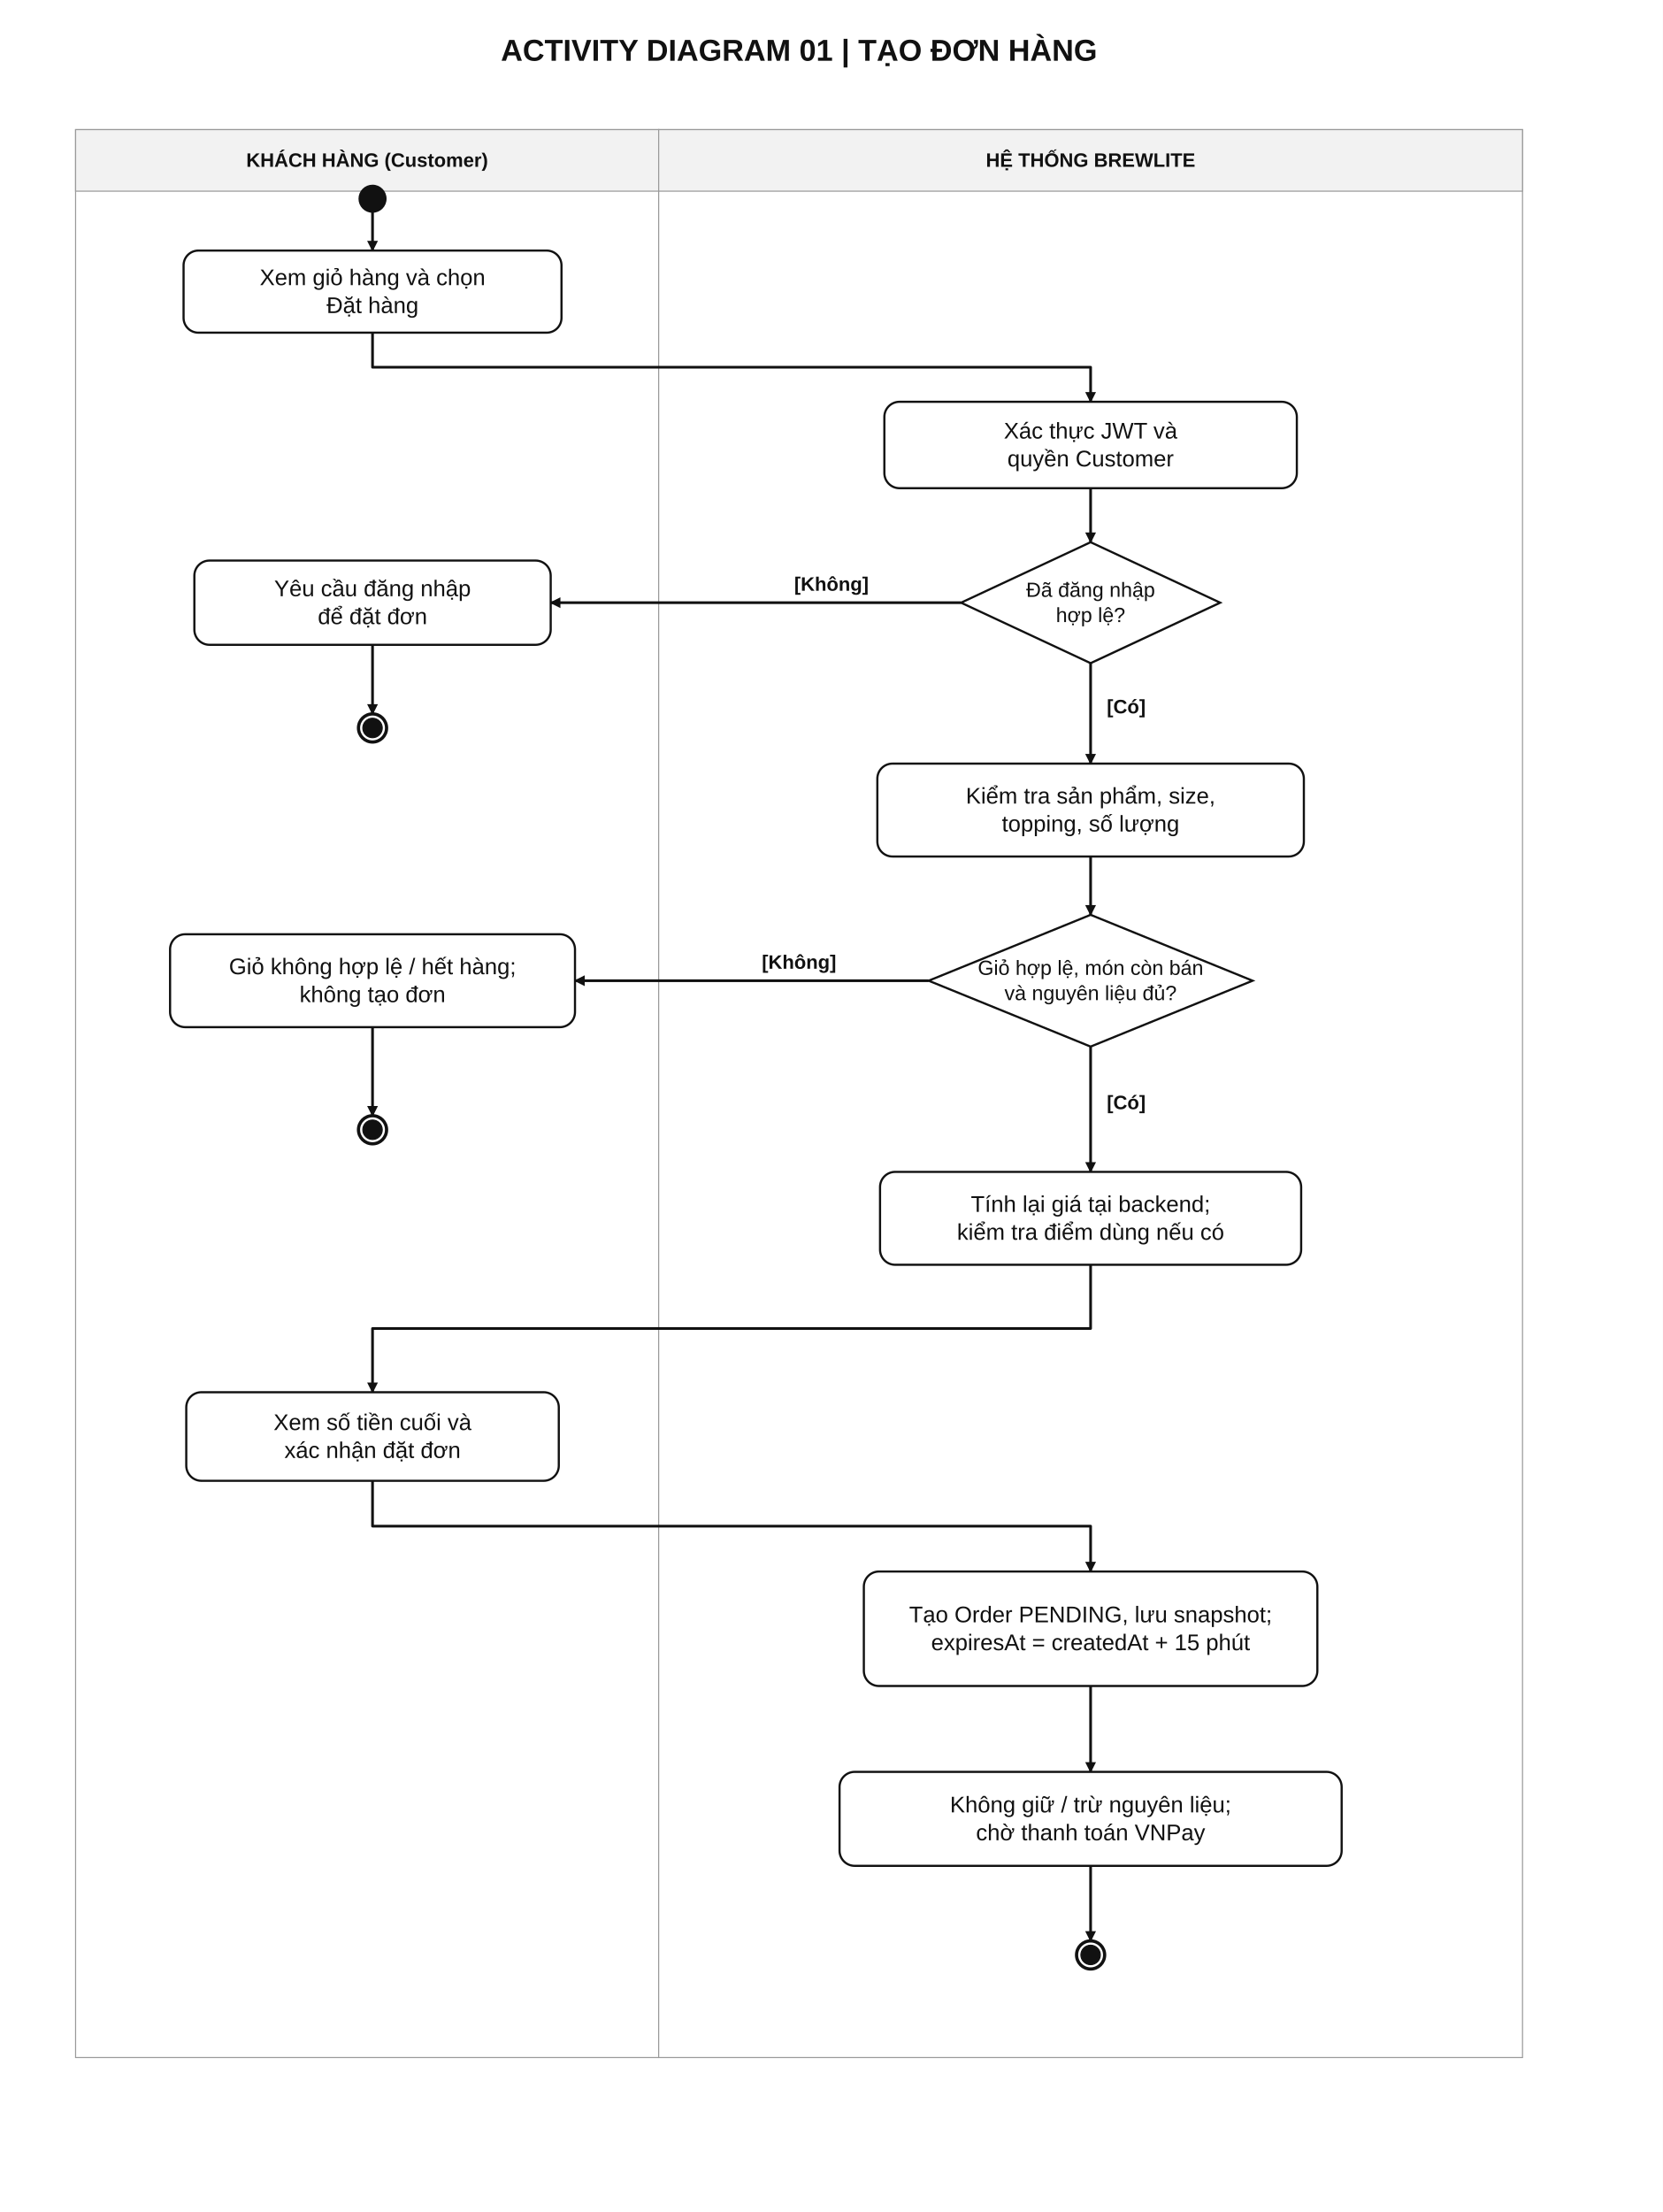
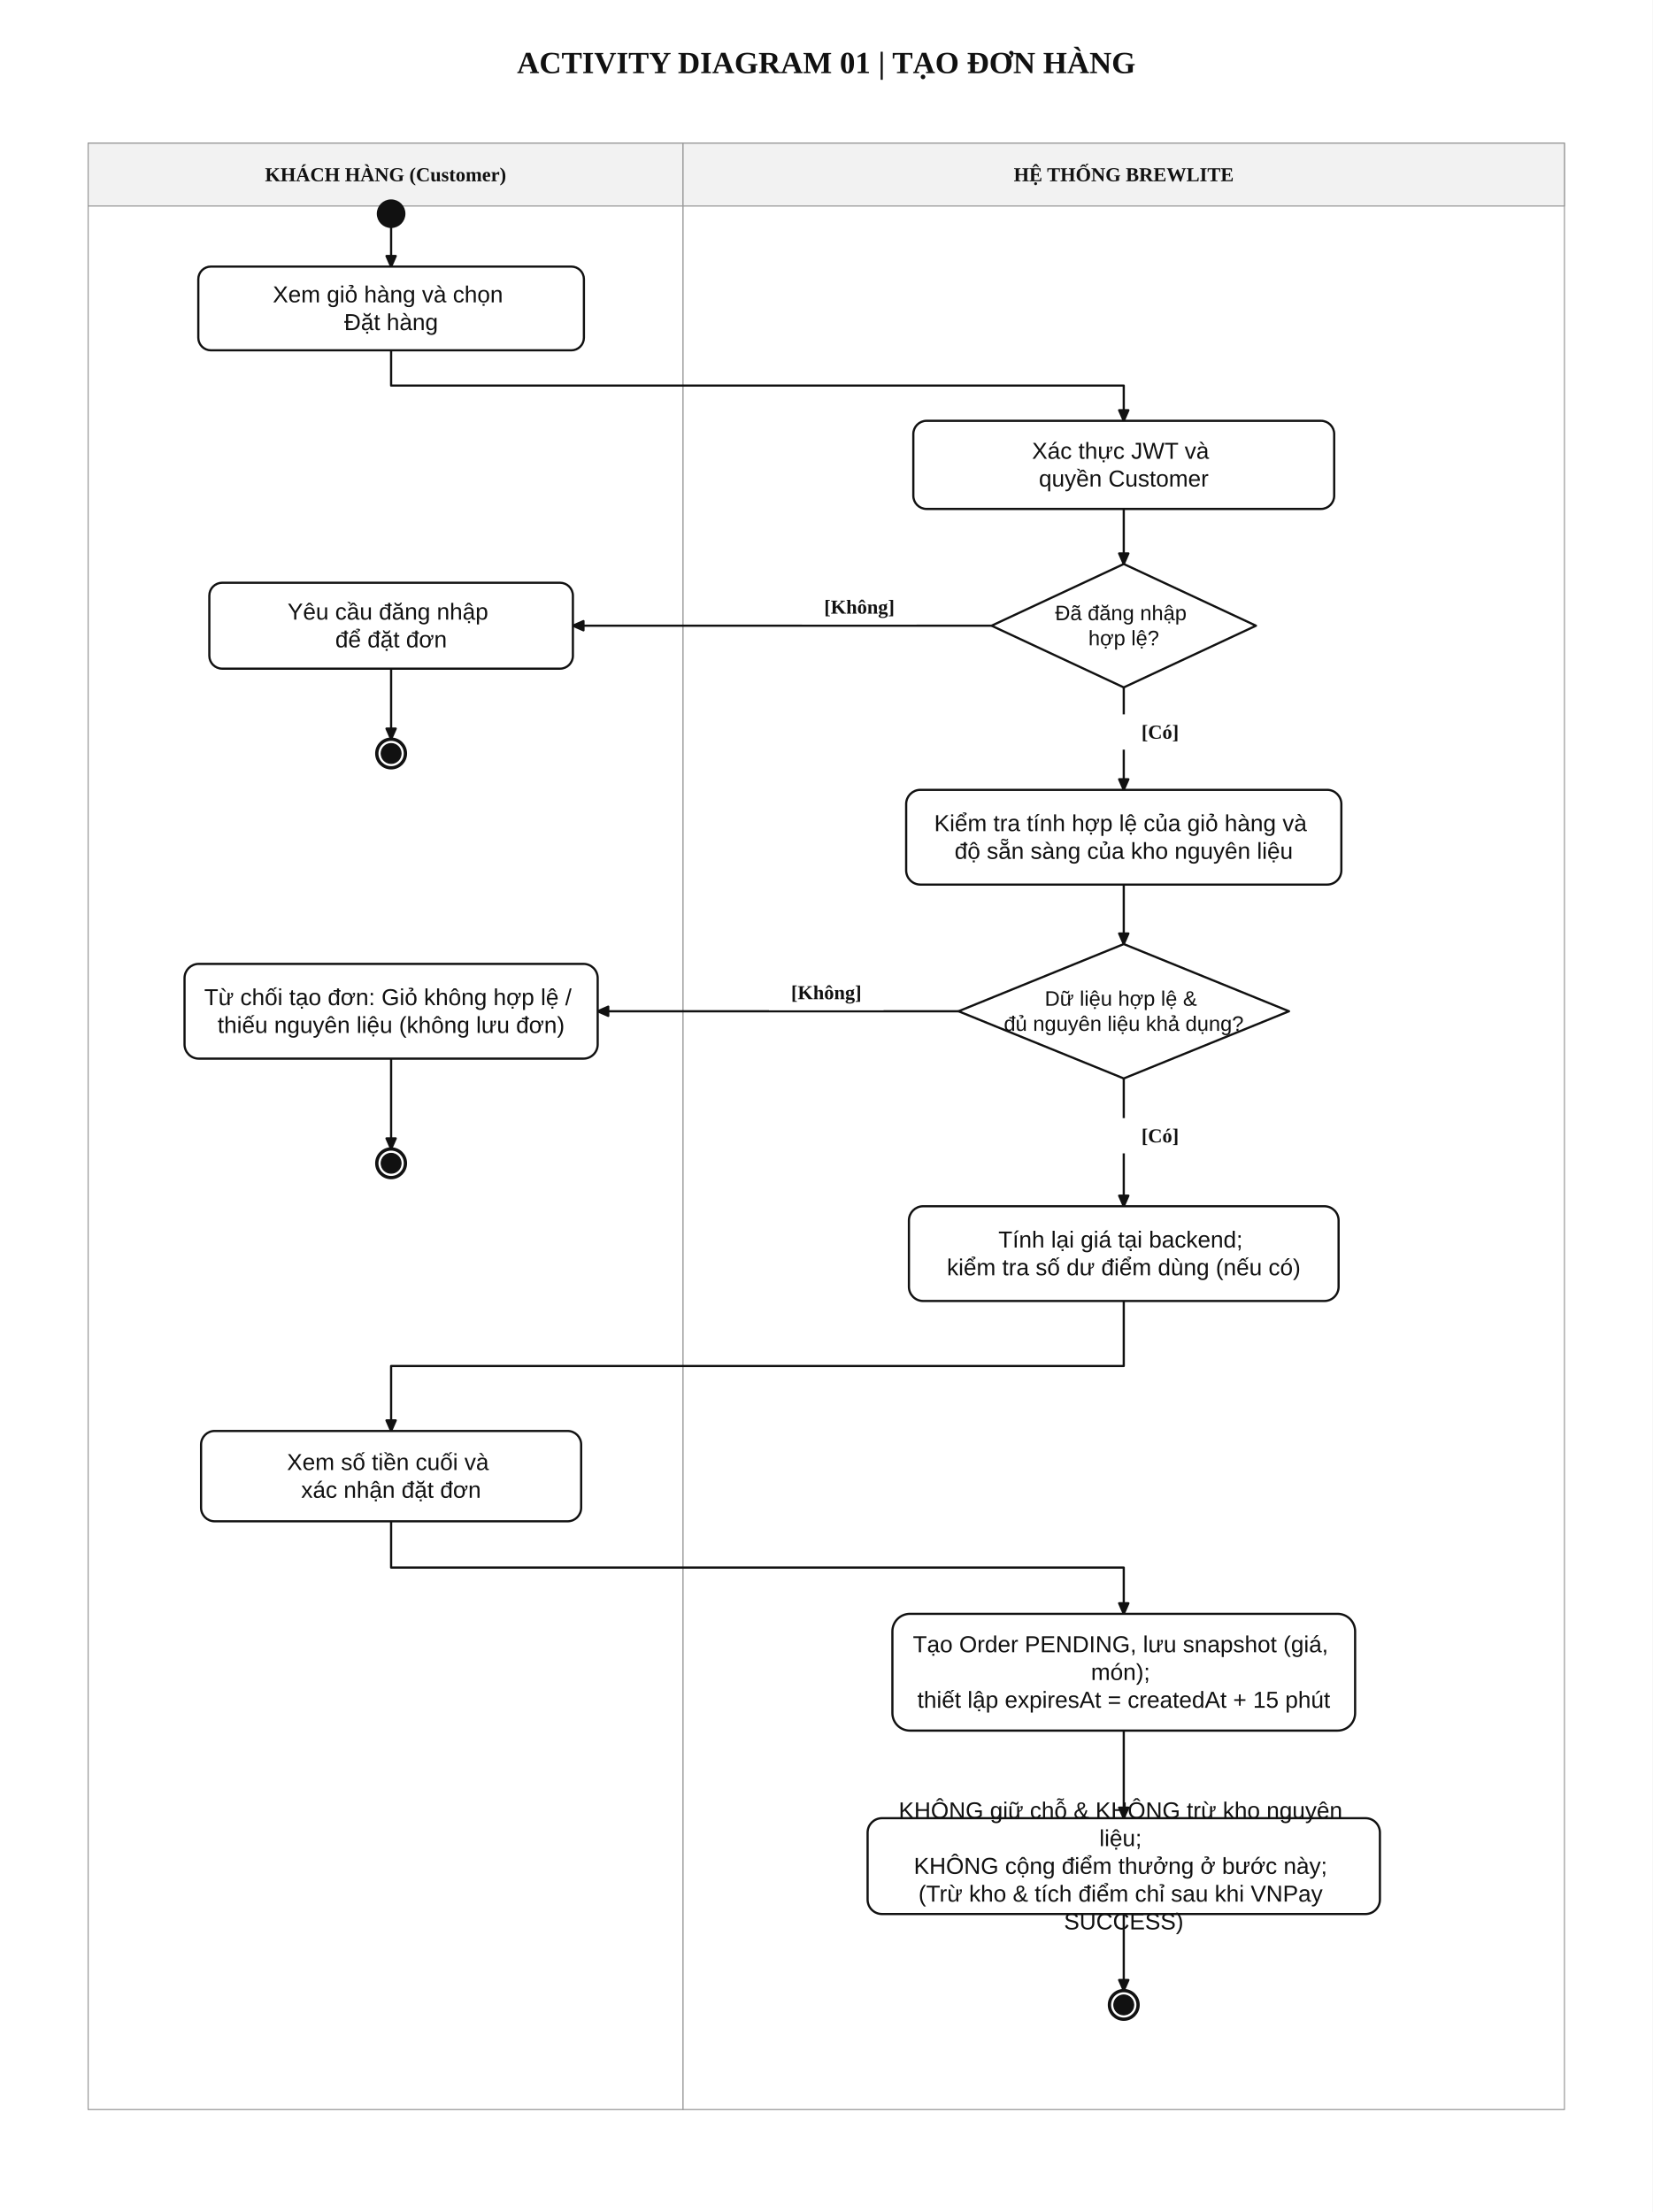
- <svg xmlns="http://www.w3.org/2000/svg" width="1540" height="2048" viewBox="0 0 1540 2048">
-   <defs>
-     <marker id="arrow" markerWidth="10" markerHeight="10" refX="9" refY="5" orient="auto" markerUnits="userSpaceOnUse">
-       <path d="M 0 0 L 10 5 L 0 10 z" fill="#111111" />
-     </marker>
-   </defs>
-   <rect width="1540" height="2048" fill="white" />
-   <rect x="0" y="0" width="1480" height="1988" rx="0" fill="#FFFFFF" stroke="none" stroke-width="1" />
-   <rect x="70" y="120" width="540" height="1785" rx="0" fill="#FFFFFF" stroke="#999999" stroke-width="1" />
-   <rect x="610" y="120" width="800" height="1785" rx="0" fill="#FFFFFF" stroke="#999999" stroke-width="1" />
-   <polyline points="345,196 345,232" fill="none" stroke="#111111" stroke-width="2.5" stroke-linejoin="round" marker-end="url(#arrow)" />
-   <polyline points="345,308 345,340 1010,340 1010,372" fill="none" stroke="#111111" stroke-width="2.5" stroke-linejoin="round" marker-end="url(#arrow)" />
-   <polyline points="1010,452 1010,502" fill="none" stroke="#111111" stroke-width="2.5" stroke-linejoin="round" marker-end="url(#arrow)" />
-   <polyline points="890,558 510,558" fill="none" stroke="#111111" stroke-width="2.5" stroke-linejoin="round" marker-end="url(#arrow)" />
-   <polyline points="345,597 345,661" fill="none" stroke="#111111" stroke-width="2.5" stroke-linejoin="round" marker-end="url(#arrow)" />
-   <polyline points="1010,614 1010,707" fill="none" stroke="#111111" stroke-width="2.5" stroke-linejoin="round" marker-end="url(#arrow)" />
-   <polyline points="1010,793 1010,847" fill="none" stroke="#111111" stroke-width="2.5" stroke-linejoin="round" marker-end="url(#arrow)" />
-   <polyline points="860,908 532.5,908" fill="none" stroke="#111111" stroke-width="2.5" stroke-linejoin="round" marker-end="url(#arrow)" />
-   <polyline points="345,951 345,1033" fill="none" stroke="#111111" stroke-width="2.5" stroke-linejoin="round" marker-end="url(#arrow)" />
-   <polyline points="1010,969 1010,1085" fill="none" stroke="#111111" stroke-width="2.5" stroke-linejoin="round" marker-end="url(#arrow)" />
-   <polyline points="1010,1171 1010,1230 345,1230 345,1289" fill="none" stroke="#111111" stroke-width="2.5" stroke-linejoin="round" marker-end="url(#arrow)" />
-   <polyline points="345,1371 345,1413 1010,1413 1010,1455" fill="none" stroke="#111111" stroke-width="2.5" stroke-linejoin="round" marker-end="url(#arrow)" />
-   <polyline points="1010,1561 1010,1640.5" fill="none" stroke="#111111" stroke-width="2.5" stroke-linejoin="round" marker-end="url(#arrow)" />
-   <polyline points="1010,1727.5 1010,1797" fill="none" stroke="#111111" stroke-width="2.5" stroke-linejoin="round" marker-end="url(#arrow)" />
-   <text x="740" y="56.24" font-family="Arial, sans-serif" font-size="28" font-weight="bold" fill="#111111" text-anchor="middle">ACTIVITY DIAGRAM 01  |  TẠO ĐƠN HÀNG</text>
-   <rect x="70" y="120" width="540" height="57" rx="0" fill="#F2F2F2" stroke="#999999" stroke-width="1" />
-   <text x="340" y="154.44" font-family="Arial, sans-serif" font-size="18" font-weight="bold" fill="#111111" text-anchor="middle">KHÁCH HÀNG (Customer)</text>
-   <rect x="610" y="120" width="800" height="57" rx="0" fill="#F2F2F2" stroke="#999999" stroke-width="1" />
-   <text x="1010" y="154.44" font-family="Arial, sans-serif" font-size="18" font-weight="bold" fill="#111111" text-anchor="middle">HỆ THỐNG BREWLITE</text>
-   <ellipse cx="345" cy="184" rx="12" ry="12" fill="#111111" stroke="#111111" stroke-width="2" />
-   <rect x="170" y="232" width="350" height="76" rx="13.68" fill="#FFFFFF" stroke="#111111" stroke-width="2" />
-   <text x="345" y="264.015" font-family="Arial, sans-serif" font-size="21" font-weight="normal" fill="#111111" text-anchor="middle">Xem giỏ hàng và chọn</text>
-   <text x="345" y="289.845" font-family="Arial, sans-serif" font-size="21" font-weight="normal" fill="#111111" text-anchor="middle">Đặt hàng</text>
-   <rect x="819" y="372" width="382" height="80" rx="14" fill="#FFFFFF" stroke="#111111" stroke-width="2" />
-   <text x="1010" y="406.015" font-family="Arial, sans-serif" font-size="21" font-weight="normal" fill="#111111" text-anchor="middle">Xác thực JWT và</text>
-   <text x="1010" y="431.845" font-family="Arial, sans-serif" font-size="21" font-weight="normal" fill="#111111" text-anchor="middle">quyền Customer</text>
-   <polygon points="1010,502 1130,558 1010,614 890,558" fill="#FFFFFF" stroke="#111111" stroke-width="2" />
-   <text x="1010" y="552.585" font-family="Arial, sans-serif" font-size="19" font-weight="normal" fill="#111111" text-anchor="middle">Đã đăng nhập</text>
-   <text x="1010" y="575.955" font-family="Arial, sans-serif" font-size="19" font-weight="normal" fill="#111111" text-anchor="middle">hợp lệ?</text>
-   <rect x="180" y="519" width="330" height="78" rx="14" fill="#FFFFFF" stroke="#111111" stroke-width="2" />
-   <text x="345" y="552.015" font-family="Arial, sans-serif" font-size="21" font-weight="normal" fill="#111111" text-anchor="middle">Yêu cầu đăng nhập</text>
-   <text x="345" y="577.845" font-family="Arial, sans-serif" font-size="21" font-weight="normal" fill="#111111" text-anchor="middle">để đặt đơn</text>
-   <ellipse cx="345" cy="674" rx="13" ry="13" fill="#FFFFFF" stroke="#111111" stroke-width="3" />
-   <ellipse cx="345" cy="674" rx="9" ry="9" fill="#111111" stroke="#111111" stroke-width="1" />
-   <rect x="812.5" y="707" width="395" height="86" rx="14" fill="#FFFFFF" stroke="#111111" stroke-width="2" />
-   <text x="1010" y="744.015" font-family="Arial, sans-serif" font-size="21" font-weight="normal" fill="#111111" text-anchor="middle">Kiểm tra sản phẩm, size,</text>
-   <text x="1010" y="769.845" font-family="Arial, sans-serif" font-size="21" font-weight="normal" fill="#111111" text-anchor="middle">topping, số lượng</text>
-   <polygon points="1010,847 1160,908 1010,969 860,908" fill="#FFFFFF" stroke="#111111" stroke-width="2" />
-   <text x="1010" y="902.585" font-family="Arial, sans-serif" font-size="19" font-weight="normal" fill="#111111" text-anchor="middle">Giỏ hợp lệ, món còn bán</text>
-   <text x="1010" y="925.955" font-family="Arial, sans-serif" font-size="19" font-weight="normal" fill="#111111" text-anchor="middle">và nguyên liệu đủ?</text>
-   <rect x="157.5" y="865" width="375" height="86" rx="14" fill="#FFFFFF" stroke="#111111" stroke-width="2" />
-   <text x="345" y="902.015" font-family="Arial, sans-serif" font-size="21" font-weight="normal" fill="#111111" text-anchor="middle">Giỏ không hợp lệ / hết hàng;</text>
-   <text x="345" y="927.845" font-family="Arial, sans-serif" font-size="21" font-weight="normal" fill="#111111" text-anchor="middle">không tạo đơn</text>
-   <ellipse cx="345" cy="1046" rx="13" ry="13" fill="#FFFFFF" stroke="#111111" stroke-width="3" />
-   <ellipse cx="345" cy="1046" rx="9" ry="9" fill="#111111" stroke="#111111" stroke-width="1" />
-   <rect x="815" y="1085" width="390" height="86" rx="14" fill="#FFFFFF" stroke="#111111" stroke-width="2" />
-   <text x="1010" y="1122.02" font-family="Arial, sans-serif" font-size="21" font-weight="normal" fill="#111111" text-anchor="middle">Tính lại giá tại backend;</text>
-   <text x="1010" y="1147.85" font-family="Arial, sans-serif" font-size="21" font-weight="normal" fill="#111111" text-anchor="middle">kiểm tra điểm dùng nếu có</text>
-   <rect x="172.5" y="1289" width="345" height="82" rx="14" fill="#FFFFFF" stroke="#111111" stroke-width="2" />
-   <text x="345" y="1324.02" font-family="Arial, sans-serif" font-size="21" font-weight="normal" fill="#111111" text-anchor="middle">Xem số tiền cuối và</text>
-   <text x="345" y="1349.85" font-family="Arial, sans-serif" font-size="21" font-weight="normal" fill="#111111" text-anchor="middle">xác nhận đặt đơn</text>
-   <rect x="800" y="1455" width="420" height="106" rx="14" fill="#FFFFFF" stroke="#111111" stroke-width="2" />
-   <text x="1010" y="1502.02" font-family="Arial, sans-serif" font-size="21" font-weight="normal" fill="#111111" text-anchor="middle">Tạo Order PENDING, lưu snapshot;</text>
-   <text x="1010" y="1527.85" font-family="Arial, sans-serif" font-size="21" font-weight="normal" fill="#111111" text-anchor="middle">expiresAt = createdAt + 15 phút</text>
-   <rect x="777.5" y="1640.5" width="465" height="87" rx="14" fill="#FFFFFF" stroke="#111111" stroke-width="2" />
-   <text x="1010" y="1678.02" font-family="Arial, sans-serif" font-size="21" font-weight="normal" fill="#111111" text-anchor="middle">Không giữ / trừ nguyên liệu;</text>
-   <text x="1010" y="1703.85" font-family="Arial, sans-serif" font-size="21" font-weight="normal" fill="#111111" text-anchor="middle">chờ thanh toán VNPay</text>
-   <ellipse cx="1010" cy="1810" rx="13" ry="13" fill="#FFFFFF" stroke="#111111" stroke-width="3" />
-   <ellipse cx="1010" cy="1810" rx="9" ry="9" fill="#111111" stroke="#111111" stroke-width="1" />
-   <text x="770" y="546.94" font-family="Arial, sans-serif" font-size="18" font-weight="bold" fill="#111111" text-anchor="middle">[Không]</text>
-   <text x="1043" y="660.44" font-family="Arial, sans-serif" font-size="18" font-weight="bold" fill="#111111" text-anchor="middle">[Có]</text>
-   <text x="740" y="896.94" font-family="Arial, sans-serif" font-size="18" font-weight="bold" fill="#111111" text-anchor="middle">[Không]</text>
-   <text x="1043" y="1026.94" font-family="Arial, sans-serif" font-size="18" font-weight="bold" fill="#111111" text-anchor="middle">[Có]</text>
+ <svg xmlns="http://www.w3.org/2000/svg" id="drawio-qug29p" class="drawio" width="1500" height="2008" viewBox="-10 -10 1500 2008" role="img" aria-labelledby="drawio-qug29p-title" style="background: #FFFFFF; background-color: #FFFFFF; color-scheme: light; max-width:100%;height:auto">
+   <style>#drawio-qug29p{font-family:var(--drawio-font-family, Helvetica, Arial, sans-serif);background:#FFFFFF}#drawio-qug29p text{white-space:pre}#drawio-qug29p a{cursor:pointer}</style>
+   <rect x="-10" y="-10" width="1500" height="2008" fill="#FFFFFF" stroke="none" />
+   <g class="drawio-vertex" data-cell-id="pageBackground">
+     <rect fill="#FFFFFF" stroke="none" stroke-linejoin="round" x="0" y="0" width="1480" height="1988" />
+   </g>
+   <g class="drawio-vertex" data-cell-id="title">
+     <rect fill="none" stroke="none" stroke-linejoin="round" x="75" y="12" width="1330" height="70" />
+     <g class="drawio-label">
+       <text text-anchor="middle" font-size="28" font-weight="bold" fill="#111111">
+         <tspan x="740" y="56.41">ACTIVITY DIAGRAM 01 | TẠO ĐƠN HÀNG</tspan>
+       </text>
+     </g>
+   </g>
+   <g class="drawio-vertex" data-cell-id="lane0">
+     <rect fill="#FFFFFF" stroke="#999999" stroke-width="1" stroke-linejoin="round" x="70" y="120" width="540" height="1785" />
+   </g>
+   <g class="drawio-vertex" data-cell-id="laneLabel0">
+     <rect fill="#F2F2F2" stroke="#999999" stroke-width="1" stroke-linejoin="round" x="70" y="120" width="540" height="57" />
+     <g class="drawio-label">
+       <text text-anchor="middle" font-size="18" font-weight="bold" fill="#111111">
+         <tspan x="340" y="154.55">KHÁCH HÀNG (Customer)</tspan>
+       </text>
+     </g>
+   </g>
+   <g class="drawio-vertex" data-cell-id="lane1">
+     <rect fill="#FFFFFF" stroke="#999999" stroke-width="1" stroke-linejoin="round" x="610" y="120" width="800" height="1785" />
+   </g>
+   <g class="drawio-vertex" data-cell-id="laneLabel1">
+     <rect fill="#F2F2F2" stroke="#999999" stroke-width="1" stroke-linejoin="round" x="610" y="120" width="800" height="57" />
+     <g class="drawio-label">
+       <text text-anchor="middle" font-size="18" font-weight="bold" fill="#111111">
+         <tspan x="1010" y="154.55">HỆ THỐNG BREWLITE</tspan>
+       </text>
+     </g>
+   </g>
+   <g class="drawio-edge" data-cell-id="edge0">
+     <path d="M345,196 L345,223.36" fill="none" stroke="#111111" stroke-width="2" stroke-linejoin="round" />
+     <path d="M345,232 L340.8,222.4 L349.2,222.4 Z" fill="#111111" stroke="#111111" stroke-width="2" stroke-linejoin="round" stroke-linecap="round" />
+   </g>
+   <g class="drawio-edge" data-cell-id="edge1">
+     <path d="M345,308 L345,340 L1010,340 L1010,363.36" fill="none" stroke="#111111" stroke-width="2" stroke-linejoin="round" />
+     <path d="M1010,372 L1005.8,362.4 L1014.2,362.4 Z" fill="#111111" stroke="#111111" stroke-width="2" stroke-linejoin="round" stroke-linecap="round" />
+   </g>
+   <g class="drawio-edge" data-cell-id="edge2">
+     <path d="M1010,452 L1010,493.36" fill="none" stroke="#111111" stroke-width="2" stroke-linejoin="round" />
+     <path d="M1010,502 L1005.8,492.4 L1014.2,492.4 Z" fill="#111111" stroke="#111111" stroke-width="2" stroke-linejoin="round" stroke-linecap="round" />
+   </g>
+   <g class="drawio-edge" data-cell-id="edge3">
+     <path d="M890,558 L518.64,558" fill="none" stroke="#111111" stroke-width="2" stroke-linejoin="round" />
+     <path d="M510,558 L519.6,553.8 L519.6,562.2 Z" fill="#111111" stroke="#111111" stroke-width="2" stroke-linejoin="round" stroke-linecap="round" />
+   </g>
+   <g class="drawio-edge" data-cell-id="edge4">
+     <path d="M345,597 L345,652.36" fill="none" stroke="#111111" stroke-width="2" stroke-linejoin="round" />
+     <path d="M345,661 L340.8,651.4 L349.2,651.4 Z" fill="#111111" stroke="#111111" stroke-width="2" stroke-linejoin="round" stroke-linecap="round" />
+   </g>
+   <g class="drawio-edge" data-cell-id="edge5">
+     <path d="M1010,614 L1010,698.36" fill="none" stroke="#111111" stroke-width="2" stroke-linejoin="round" />
+     <path d="M1010,707 L1005.8,697.4 L1014.2,697.4 Z" fill="#111111" stroke="#111111" stroke-width="2" stroke-linejoin="round" stroke-linecap="round" />
+   </g>
+   <g class="drawio-edge" data-cell-id="edge6">
+     <path d="M1010,793 L1010,838.36" fill="none" stroke="#111111" stroke-width="2" stroke-linejoin="round" />
+     <path d="M1010,847 L1005.8,837.4 L1014.2,837.4 Z" fill="#111111" stroke="#111111" stroke-width="2" stroke-linejoin="round" stroke-linecap="round" />
+   </g>
+   <g class="drawio-edge" data-cell-id="edge7">
+     <path d="M860,908 L541.14,908" fill="none" stroke="#111111" stroke-width="2" stroke-linejoin="round" />
+     <path d="M532.5,908 L542.1,903.8 L542.1,912.2 Z" fill="#111111" stroke="#111111" stroke-width="2" stroke-linejoin="round" stroke-linecap="round" />
+   </g>
+   <g class="drawio-edge" data-cell-id="edge8">
+     <path d="M345,951 L345,1024.36" fill="none" stroke="#111111" stroke-width="2" stroke-linejoin="round" />
+     <path d="M345,1033 L340.8,1023.4 L349.2,1023.4 Z" fill="#111111" stroke="#111111" stroke-width="2" stroke-linejoin="round" stroke-linecap="round" />
+   </g>
+   <g class="drawio-edge" data-cell-id="edge9">
+     <path d="M1010,969 L1010,1076.36" fill="none" stroke="#111111" stroke-width="2" stroke-linejoin="round" />
+     <path d="M1010,1085 L1005.8,1075.4 L1014.2,1075.4 Z" fill="#111111" stroke="#111111" stroke-width="2" stroke-linejoin="round" stroke-linecap="round" />
+   </g>
+   <g class="drawio-edge" data-cell-id="edge10">
+     <path d="M1010,1171 L1010,1230 L345,1230 L345,1280.36" fill="none" stroke="#111111" stroke-width="2" stroke-linejoin="round" />
+     <path d="M345,1289 L340.8,1279.4 L349.2,1279.4 Z" fill="#111111" stroke="#111111" stroke-width="2" stroke-linejoin="round" stroke-linecap="round" />
+   </g>
+   <g class="drawio-edge" data-cell-id="edge11">
+     <path d="M345,1371 L345,1413 L1010,1413 L1010,1446.36" fill="none" stroke="#111111" stroke-width="2" stroke-linejoin="round" />
+     <path d="M1010,1455 L1005.8,1445.4 L1014.2,1445.4 Z" fill="#111111" stroke="#111111" stroke-width="2" stroke-linejoin="round" stroke-linecap="round" />
+   </g>
+   <g class="drawio-edge" data-cell-id="edge12">
+     <path d="M1010,1561 L1010,1631.86" fill="none" stroke="#111111" stroke-width="2" stroke-linejoin="round" />
+     <path d="M1010,1640.5 L1005.8,1630.9 L1014.2,1630.9 Z" fill="#111111" stroke="#111111" stroke-width="2" stroke-linejoin="round" stroke-linecap="round" />
+   </g>
+   <g class="drawio-edge" data-cell-id="edge13">
+     <path d="M1010,1727.5 L1010,1788.36" fill="none" stroke="#111111" stroke-width="2" stroke-linejoin="round" />
+     <path d="M1010,1797 L1005.8,1787.4 L1014.2,1787.4 Z" fill="#111111" stroke="#111111" stroke-width="2" stroke-linejoin="round" stroke-linecap="round" />
+   </g>
+   <g class="drawio-vertex" data-cell-id="o_start">
+     <ellipse fill="#111111" stroke="#111111" stroke-width="2" stroke-linejoin="round" cx="345" cy="184" rx="12" ry="12" />
+   </g>
+   <g class="drawio-vertex" data-cell-id="o_cart">
+     <rect fill="#FFFFFF" stroke="#111111" stroke-width="2" stroke-linejoin="round" x="170" y="232" width="350" height="76" rx="11.4" />
+     <g class="drawio-label">
+       <text text-anchor="middle" font-size="21" font-family="Arial, Helvetica, Arial, sans-serif" fill="#111111">
+         <tspan x="345" y="264.46">Xem giỏ hàng và chọn</tspan>
+         <tspan x="345" y="289.66">Đặt hàng</tspan>
+       </text>
+     </g>
+   </g>
+   <g class="drawio-vertex" data-cell-id="o_jwt">
+     <rect fill="#FFFFFF" stroke="#111111" stroke-width="2" stroke-linejoin="round" x="819" y="372" width="382" height="80" rx="12" />
+     <g class="drawio-label">
+       <text text-anchor="middle" font-size="21" font-family="Arial, Helvetica, Arial, sans-serif" fill="#111111">
+         <tspan x="1010" y="406.46">Xác thực JWT và</tspan>
+         <tspan x="1010" y="431.66">quyền Customer</tspan>
+       </text>
+     </g>
+   </g>
+   <g class="drawio-vertex" data-cell-id="o_auth">
+     <path fill="#FFFFFF" stroke="#111111" stroke-width="2" stroke-linejoin="round" d="M1010,502 L1130,558 L1010,614 L890,558 Z" />
+     <g class="drawio-label">
+       <text text-anchor="middle" font-size="19" font-family="Arial, Helvetica, Arial, sans-serif" fill="#111111">
+         <tspan x="1010" y="552.98">Đã đăng nhập</tspan>
+         <tspan x="1010" y="575.78">hợp lệ?</tspan>
+       </text>
+     </g>
+   </g>
+   <g class="drawio-vertex" data-cell-id="o_login">
+     <rect fill="#FFFFFF" stroke="#111111" stroke-width="2" stroke-linejoin="round" x="180" y="519" width="330" height="78" rx="11.7" />
+     <g class="drawio-label">
+       <text text-anchor="middle" font-size="21" font-family="Arial, Helvetica, Arial, sans-serif" fill="#111111">
+         <tspan x="345" y="552.46">Yêu cầu đăng nhập</tspan>
+         <tspan x="345" y="577.66">để đặt đơn</tspan>
+       </text>
+     </g>
+   </g>
+   <g class="drawio-vertex" data-cell-id="o_e1">
+     <ellipse fill="#FFFFFF" stroke="#111111" stroke-width="3" stroke-linejoin="round" cx="345" cy="674" rx="13" ry="13" />
+   </g>
+   <g class="drawio-vertex" data-cell-id="o_e1_dot">
+     <ellipse fill="#111111" stroke="#111111" stroke-width="1" stroke-linejoin="round" cx="345" cy="674" rx="9" ry="9" />
+   </g>
+   <g class="drawio-vertex" data-cell-id="o_valid">
+     <rect fill="#FFFFFF" stroke="#111111" stroke-width="2" stroke-linejoin="round" x="812.5" y="707" width="395" height="86" rx="12.9" />
+     <g class="drawio-label">
+       <text text-anchor="middle" font-size="21" font-family="Arial, Helvetica, Arial, sans-serif" fill="#111111">
+         <tspan x="1010" y="744.46">Kiểm tra tính hợp lệ của giỏ hàng và</tspan>
+         <tspan x="1010" y="769.66">độ sẵn sàng của kho nguyên liệu</tspan>
+       </text>
+     </g>
+   </g>
+   <g class="drawio-vertex" data-cell-id="o_stock">
+     <path fill="#FFFFFF" stroke="#111111" stroke-width="2" stroke-linejoin="round" d="M1010,847 L1160,908 L1010,969 L860,908 Z" />
+     <g class="drawio-label">
+       <text text-anchor="middle" font-size="19" font-family="Arial, Helvetica, Arial, sans-serif" fill="#111111">
+         <tspan x="1010" y="902.98">Dữ liệu hợp lệ &amp;</tspan>
+         <tspan x="1010" y="925.78">đủ nguyên liệu khả dụng?</tspan>
+       </text>
+     </g>
+   </g>
+   <g class="drawio-vertex" data-cell-id="o_err">
+     <rect fill="#FFFFFF" stroke="#111111" stroke-width="2" stroke-linejoin="round" x="157.5" y="865" width="375" height="86" rx="12.9" />
+     <g class="drawio-label">
+       <text text-anchor="middle" font-size="21" font-family="Arial, Helvetica, Arial, sans-serif" fill="#111111">
+         <tspan x="345" y="902.46">Từ chối tạo đơn: Giỏ không hợp lệ /</tspan>
+         <tspan x="345" y="927.66">thiếu nguyên liệu (không lưu đơn)</tspan>
+       </text>
+     </g>
+   </g>
+   <g class="drawio-vertex" data-cell-id="o_e2">
+     <ellipse fill="#FFFFFF" stroke="#111111" stroke-width="3" stroke-linejoin="round" cx="345" cy="1046" rx="13" ry="13" />
+   </g>
+   <g class="drawio-vertex" data-cell-id="o_e2_dot">
+     <ellipse fill="#111111" stroke="#111111" stroke-width="1" stroke-linejoin="round" cx="345" cy="1046" rx="9" ry="9" />
+   </g>
+   <g class="drawio-vertex" data-cell-id="o_price">
+     <rect fill="#FFFFFF" stroke="#111111" stroke-width="2" stroke-linejoin="round" x="815" y="1085" width="390" height="86" rx="12.9" />
+     <g class="drawio-label">
+       <text text-anchor="middle" font-size="21" font-family="Arial, Helvetica, Arial, sans-serif" fill="#111111">
+         <tspan x="1010" y="1122.46">Tính lại giá tại backend;</tspan>
+         <tspan x="1010" y="1147.66">kiểm tra số dư điểm dùng (nếu có)</tspan>
+       </text>
+     </g>
+   </g>
+   <g class="drawio-vertex" data-cell-id="o_confirm">
+     <rect fill="#FFFFFF" stroke="#111111" stroke-width="2" stroke-linejoin="round" x="172.5" y="1289" width="345" height="82" rx="12.3" />
+     <g class="drawio-label">
+       <text text-anchor="middle" font-size="21" font-family="Arial, Helvetica, Arial, sans-serif" fill="#111111">
+         <tspan x="345" y="1324.46">Xem số tiền cuối và</tspan>
+         <tspan x="345" y="1349.66">xác nhận đặt đơn</tspan>
+       </text>
+     </g>
+   </g>
+   <g class="drawio-vertex" data-cell-id="o_create">
+     <rect fill="#FFFFFF" stroke="#111111" stroke-width="2" stroke-linejoin="round" x="800" y="1455" width="420" height="106" rx="15.9" />
+     <g class="drawio-label">
+       <text text-anchor="middle" font-size="21" font-family="Arial, Helvetica, Arial, sans-serif" fill="#111111">
+         <tspan x="1010" y="1489.86">Tạo Order PENDING, lưu snapshot (giá,</tspan>
+         <tspan x="1010" y="1515.06">món);</tspan>
+         <tspan x="1010" y="1540.26">thiết lập expiresAt = createdAt + 15 phút</tspan>
+       </text>
+     </g>
+   </g>
+   <g class="drawio-vertex" data-cell-id="o_outcome">
+     <rect fill="#FFFFFF" stroke="#111111" stroke-width="2" stroke-linejoin="round" x="777.5" y="1640.5" width="465" height="87" rx="13.05" />
+     <g class="drawio-label">
+       <text text-anchor="middle" font-size="21" font-family="Arial, Helvetica, Arial, sans-serif" fill="#111111">
+         <tspan x="1010" y="1640.66">KHÔNG giữ chỗ &amp; KHÔNG trừ kho nguyên</tspan>
+         <tspan x="1010" y="1665.86">liệu;</tspan>
+         <tspan x="1010" y="1691.06">KHÔNG cộng điểm thưởng ở bước này;</tspan>
+         <tspan x="1010" y="1716.26">(Trừ kho &amp; tích điểm chỉ sau khi VNPay</tspan>
+         <tspan x="1010" y="1741.46">SUCCESS)</tspan>
+       </text>
+     </g>
+   </g>
+   <g class="drawio-vertex" data-cell-id="o_end">
+     <ellipse fill="#FFFFFF" stroke="#111111" stroke-width="3" stroke-linejoin="round" cx="1010" cy="1810" rx="13" ry="13" />
+   </g>
+   <g class="drawio-vertex" data-cell-id="o_end_dot">
+     <ellipse fill="#111111" stroke="#111111" stroke-width="1" stroke-linejoin="round" cx="1010" cy="1810" rx="9" ry="9" />
+   </g>
+   <g class="drawio-vertex" data-cell-id="branchLabel3">
+     <rect fill="#FFFFFF" stroke="none" stroke-linejoin="round" x="718" y="525" width="104" height="32" />
+     <g class="drawio-label">
+       <text text-anchor="middle" font-size="18" font-weight="bold" fill="#111111">
+         <tspan x="770" y="547.05">[Không]</tspan>
+       </text>
+     </g>
+   </g>
+   <g class="drawio-vertex" data-cell-id="branchLabel5">
+     <rect fill="#FFFFFF" stroke="none" stroke-linejoin="round" x="1003" y="638.5" width="80" height="32" />
+     <g class="drawio-label">
+       <text text-anchor="middle" font-size="18" font-weight="bold" fill="#111111">
+         <tspan x="1043" y="660.55">[Có]</tspan>
+       </text>
+     </g>
+   </g>
+   <g class="drawio-vertex" data-cell-id="branchLabel7">
+     <rect fill="#FFFFFF" stroke="none" stroke-linejoin="round" x="688" y="875" width="104" height="32" />
+     <g class="drawio-label">
+       <text text-anchor="middle" font-size="18" font-weight="bold" fill="#111111">
+         <tspan x="740" y="897.05">[Không]</tspan>
+       </text>
+     </g>
+   </g>
+   <g class="drawio-vertex" data-cell-id="branchLabel9">
+     <rect fill="#FFFFFF" stroke="none" stroke-linejoin="round" x="1003" y="1005" width="80" height="32" />
+     <g class="drawio-label">
+       <text text-anchor="middle" font-size="18" font-weight="bold" fill="#111111">
+         <tspan x="1043" y="1027.05">[Có]</tspan>
+       </text>
+     </g>
+   </g>
</svg>
